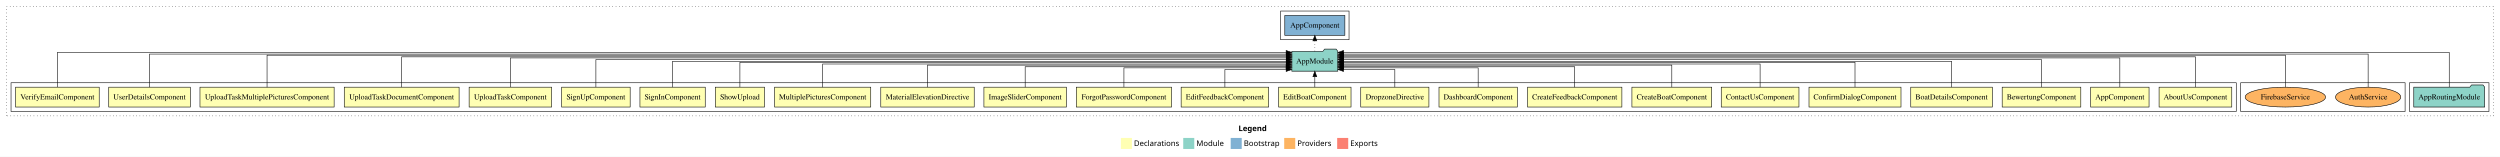
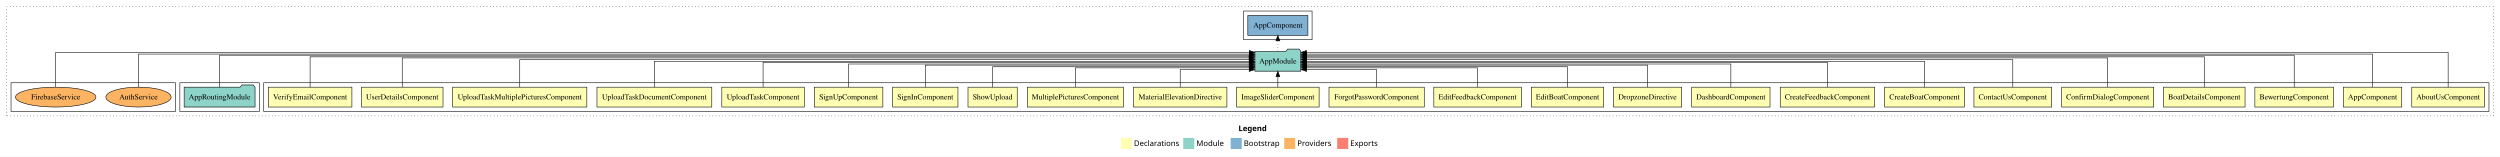
<svg xmlns="http://www.w3.org/2000/svg" width="4531pt" height="284pt" viewBox="0.00 0.00 4531.00 284.00">
  <g id="graph0" class="graph" transform="scale(1 1) rotate(0) translate(4 280)">
    <polygon fill="white" stroke="transparent" points="-4,4 -4,-280 4527,-280 4527,4 -4,4" />
    <text text-anchor="start" x="2240.51" y="-42.4" font-family="sans-serif" font-weight="bold" font-size="14.00">Legend</text>
    <polygon fill="#ffffb3" stroke="transparent" points="2027.5,-10 2027.5,-30 2047.5,-30 2047.5,-10 2027.5,-10" />
    <text text-anchor="start" x="2051.13" y="-15.4" font-family="sans-serif" font-size="14.00">  Declarations</text>
    <polygon fill="#8dd3c7" stroke="transparent" points="2140.5,-10 2140.5,-30 2160.5,-30 2160.5,-10 2140.5,-10" />
    <text text-anchor="start" x="2164.23" y="-15.4" font-family="sans-serif" font-size="14.00">  Module</text>
    <polygon fill="#80b1d3" stroke="transparent" points="2226.5,-10 2226.5,-30 2246.5,-30 2246.5,-10 2226.5,-10" />
    <text text-anchor="start" x="2250.28" y="-15.4" font-family="sans-serif" font-size="14.00">  Bootstrap</text>
    <polygon fill="#fdb462" stroke="transparent" points="2323.5,-10 2323.5,-30 2343.5,-30 2343.5,-10 2323.5,-10" />
    <text text-anchor="start" x="2347.17" y="-15.4" font-family="sans-serif" font-size="14.00">  Providers</text>
    <polygon fill="#fb8072" stroke="transparent" points="2419.5,-10 2419.5,-30 2439.5,-30 2439.5,-10 2419.5,-10" />
    <text text-anchor="start" x="2443.23" y="-15.4" font-family="sans-serif" font-size="14.00">  Exports</text>
    <g id="clust1" class="cluster">
      <polygon fill="none" stroke="black" stroke-dasharray="1,5" points="8,-70 8,-268 4515,-268 4515,-70 8,-70" />
    </g>
+     <g id="clust2" class="cluster">
+       <polygon fill="none" stroke="black" points="474,-78 474,-130 4507,-130 4507,-78 474,-78" />
+     </g>
+     <g id="clust29" class="cluster">
+       <polygon fill="none" stroke="black" points="2250,-208 2250,-260 2374,-260 2374,-208 2250,-208" />
+     </g>
    <g id="clust27" class="cluster">
-       <polygon fill="none" stroke="black" points="4363,-78 4363,-130 4507,-130 4507,-78 4363,-78" />
+       <polygon fill="none" stroke="black" points="322,-78 322,-130 466,-130 466,-78 322,-78" />
    </g>
    <g id="clust30" class="cluster">
-       <polygon fill="none" stroke="black" points="4057,-78 4057,-130 4355,-130 4355,-78 4057,-78" />
-     </g>
-     <g id="clust29" class="cluster">
-       <polygon fill="none" stroke="black" points="2317,-208 2317,-260 2441,-260 2441,-208 2317,-208" />
-     </g>
-     <g id="clust2" class="cluster">
-       <polygon fill="none" stroke="black" points="16,-78 16,-130 4049,-130 4049,-78 16,-78" />
+       <polygon fill="none" stroke="black" points="16,-78 16,-130 314,-130 314,-78 16,-78" />
    </g>
    <g id="node1" class="node">
-       <polygon fill="#ffffb3" stroke="black" points="4040.88,-122 3909.12,-122 3909.12,-86 4040.88,-86 4040.88,-122" />
-       <text text-anchor="middle" x="3975" y="-99.8" font-family="Times,serif" font-size="14.00">AboutUsComponent</text>
+       <polygon fill="#ffffb3" stroke="black" points="4498.88,-122 4367.12,-122 4367.12,-86 4498.88,-86 4498.88,-122" />
+       <text text-anchor="middle" x="4433" y="-99.8" font-family="Times,serif" font-size="14.00">AboutUsComponent</text>
    </g>
    <g id="node25" class="node">
-       <polygon fill="#8dd3c7" stroke="black" points="2420.66,-187 2417.66,-191 2396.66,-191 2393.66,-187 2337.34,-187 2337.34,-151 2420.66,-151 2420.66,-187" />
-       <text text-anchor="middle" x="2379" y="-164.8" font-family="Times,serif" font-size="14.00">AppModule</text>
+       <polygon fill="#8dd3c7" stroke="black" points="2353.66,-187 2350.66,-191 2329.66,-191 2326.66,-187 2270.34,-187 2270.34,-151 2353.66,-151 2353.66,-187" />
+       <text text-anchor="middle" x="2312" y="-164.8" font-family="Times,serif" font-size="14.00">AppModule</text>
    </g>
    <g id="edge1" class="edge">
-       <path fill="none" stroke="black" d="M3975,-122.04C3975,-143.66 3975,-177 3975,-177 3975,-177 2430.87,-177 2430.87,-177" />
-       <polygon fill="black" stroke="black" points="2430.87,-173.5 2420.87,-177 2430.87,-180.5 2430.87,-173.5" />
+       <path fill="none" stroke="black" d="M4433,-122.38C4433,-146.28 4433,-185 4433,-185 4433,-185 2363.89,-185 2363.89,-185" />
+       <polygon fill="black" stroke="black" points="2363.89,-181.5 2353.89,-185 2363.89,-188.5 2363.89,-181.5" />
    </g>
    <g id="node2" class="node">
-       <polygon fill="#ffffb3" stroke="black" points="3890.94,-122 3785.06,-122 3785.06,-86 3890.94,-86 3890.94,-122" />
-       <text text-anchor="middle" x="3838" y="-99.8" font-family="Times,serif" font-size="14.00">AppComponent</text>
+       <polygon fill="#ffffb3" stroke="black" points="4348.94,-122 4243.06,-122 4243.06,-86 4348.94,-86 4348.94,-122" />
+       <text text-anchor="middle" x="4296" y="-99.8" font-family="Times,serif" font-size="14.00">AppComponent</text>
    </g>
    <g id="edge2" class="edge">
-       <path fill="none" stroke="black" d="M3838,-122.28C3838,-143.32 3838,-175 3838,-175 3838,-175 2430.7,-175 2430.7,-175" />
-       <polygon fill="black" stroke="black" points="2430.7,-171.5 2420.7,-175 2430.7,-178.5 2430.7,-171.5" />
+       <path fill="none" stroke="black" d="M4296,-122.09C4296,-145.13 4296,-182 4296,-182 4296,-182 2363.9,-182 2363.9,-182" />
+       <polygon fill="black" stroke="black" points="2363.9,-178.5 2353.9,-182 2363.9,-185.5 2363.9,-178.5" />
    </g>
    <g id="node3" class="node">
-       <polygon fill="#ffffb3" stroke="black" points="3767.26,-122 3624.74,-122 3624.74,-86 3767.26,-86 3767.26,-122" />
-       <text text-anchor="middle" x="3696" y="-99.8" font-family="Times,serif" font-size="14.00">BewertungComponent</text>
+       <polygon fill="#ffffb3" stroke="black" points="4225.26,-122 4082.74,-122 4082.74,-86 4225.26,-86 4225.26,-122" />
+       <text text-anchor="middle" x="4154" y="-99.8" font-family="Times,serif" font-size="14.00">BewertungComponent</text>
    </g>
    <g id="edge3" class="edge">
-       <path fill="none" stroke="black" d="M3696,-122.22C3696,-142.37 3696,-172 3696,-172 3696,-172 2430.96,-172 2430.96,-172" />
-       <polygon fill="black" stroke="black" points="2430.96,-168.5 2420.96,-172 2430.96,-175.5 2430.96,-168.5" />
+       <path fill="none" stroke="black" d="M4154,-122.01C4154,-144.49 4154,-180 4154,-180 4154,-180 2363.93,-180 2363.93,-180" />
+       <polygon fill="black" stroke="black" points="2363.93,-176.5 2353.93,-180 2363.93,-183.5 2363.93,-176.5" />
    </g>
    <g id="node4" class="node">
-       <polygon fill="#ffffb3" stroke="black" points="3606.93,-122 3459.07,-122 3459.07,-86 3606.93,-86 3606.93,-122" />
-       <text text-anchor="middle" x="3533" y="-99.8" font-family="Times,serif" font-size="14.00">BoatDetailsComponent</text>
+       <polygon fill="#ffffb3" stroke="black" points="4064.93,-122 3917.07,-122 3917.07,-86 4064.93,-86 4064.93,-122" />
+       <text text-anchor="middle" x="3991" y="-99.8" font-family="Times,serif" font-size="14.00">BoatDetailsComponent</text>
    </g>
    <g id="edge4" class="edge">
-       <path fill="none" stroke="black" d="M3533,-122.11C3533,-141.34 3533,-169 3533,-169 3533,-169 2430.75,-169 2430.75,-169" />
-       <polygon fill="black" stroke="black" points="2430.75,-165.5 2420.75,-169 2430.75,-172.5 2430.75,-165.5" />
+       <path fill="none" stroke="black" d="M3991,-122.04C3991,-143.66 3991,-177 3991,-177 3991,-177 2363.92,-177 2363.92,-177" />
+       <polygon fill="black" stroke="black" points="2363.92,-173.5 2353.92,-177 2363.92,-180.5 2363.92,-173.5" />
    </g>
    <g id="node5" class="node">
-       <polygon fill="#ffffb3" stroke="black" points="3441.37,-122 3274.63,-122 3274.63,-86 3441.37,-86 3441.37,-122" />
-       <text text-anchor="middle" x="3358" y="-99.8" font-family="Times,serif" font-size="14.00">ConfirmDialogComponent</text>
+       <polygon fill="#ffffb3" stroke="black" points="3899.37,-122 3732.63,-122 3732.63,-86 3899.37,-86 3899.37,-122" />
+       <text text-anchor="middle" x="3816" y="-99.8" font-family="Times,serif" font-size="14.00">ConfirmDialogComponent</text>
    </g>
    <g id="edge5" class="edge">
-       <path fill="none" stroke="black" d="M3358,-122.22C3358,-140.83 3358,-167 3358,-167 3358,-167 2430.75,-167 2430.75,-167" />
-       <polygon fill="black" stroke="black" points="2430.75,-163.5 2420.75,-167 2430.75,-170.5 2430.75,-163.5" />
+       <path fill="none" stroke="black" d="M3816,-122.28C3816,-143.32 3816,-175 3816,-175 3816,-175 2363.8,-175 2363.8,-175" />
+       <polygon fill="black" stroke="black" points="2363.8,-171.5 2353.8,-175 2363.8,-178.5 2363.8,-171.5" />
    </g>
    <g id="node6" class="node">
-       <polygon fill="#ffffb3" stroke="black" points="3256.43,-122 3115.57,-122 3115.57,-86 3256.43,-86 3256.43,-122" />
-       <text text-anchor="middle" x="3186" y="-99.8" font-family="Times,serif" font-size="14.00">ContactUsComponent</text>
+       <polygon fill="#ffffb3" stroke="black" points="3714.43,-122 3573.57,-122 3573.57,-86 3714.43,-86 3714.43,-122" />
+       <text text-anchor="middle" x="3644" y="-99.8" font-family="Times,serif" font-size="14.00">ContactUsComponent</text>
    </g>
    <g id="edge6" class="edge">
-       <path fill="none" stroke="black" d="M3186,-122C3186,-139.68 3186,-164 3186,-164 3186,-164 2430.69,-164 2430.69,-164" />
-       <polygon fill="black" stroke="black" points="2430.69,-160.5 2420.69,-164 2430.69,-167.5 2430.69,-160.5" />
+       <path fill="none" stroke="black" d="M3644,-122.22C3644,-142.37 3644,-172 3644,-172 3644,-172 2363.69,-172 2363.69,-172" />
+       <polygon fill="black" stroke="black" points="2363.69,-168.5 2353.69,-172 2363.69,-175.5 2363.69,-168.5" />
    </g>
    <g id="node7" class="node">
-       <polygon fill="#ffffb3" stroke="black" points="3098.31,-122 2953.69,-122 2953.69,-86 3098.31,-86 3098.31,-122" />
-       <text text-anchor="middle" x="3026" y="-99.8" font-family="Times,serif" font-size="14.00">CreateBoatComponent</text>
+       <polygon fill="#ffffb3" stroke="black" points="3556.31,-122 3411.69,-122 3411.69,-86 3556.31,-86 3556.31,-122" />
+       <text text-anchor="middle" x="3484" y="-99.8" font-family="Times,serif" font-size="14.00">CreateBoatComponent</text>
    </g>
    <g id="edge7" class="edge">
-       <path fill="none" stroke="black" d="M3026,-122.03C3026,-139.06 3026,-162 3026,-162 3026,-162 2430.95,-162 2430.95,-162" />
-       <polygon fill="black" stroke="black" points="2430.95,-158.5 2420.95,-162 2430.95,-165.5 2430.95,-158.5" />
+       <path fill="none" stroke="black" d="M3484,-122.11C3484,-141.34 3484,-169 3484,-169 3484,-169 2363.71,-169 2363.71,-169" />
+       <polygon fill="black" stroke="black" points="2363.71,-165.5 2353.71,-169 2363.71,-172.5 2363.71,-165.5" />
    </g>
    <g id="node8" class="node">
-       <polygon fill="#ffffb3" stroke="black" points="2935.51,-122 2764.49,-122 2764.49,-86 2935.51,-86 2935.51,-122" />
-       <text text-anchor="middle" x="2850" y="-99.8" font-family="Times,serif" font-size="14.00">CreateFeedbackComponent</text>
+       <polygon fill="#ffffb3" stroke="black" points="3393.51,-122 3222.49,-122 3222.49,-86 3393.51,-86 3393.51,-122" />
+       <text text-anchor="middle" x="3308" y="-99.8" font-family="Times,serif" font-size="14.00">CreateFeedbackComponent</text>
    </g>
    <g id="edge8" class="edge">
-       <path fill="none" stroke="black" d="M2850,-122.01C2850,-138.05 2850,-159 2850,-159 2850,-159 2430.8,-159 2430.8,-159" />
-       <polygon fill="black" stroke="black" points="2430.8,-155.5 2420.8,-159 2430.8,-162.5 2430.8,-155.5" />
+       <path fill="none" stroke="black" d="M3308,-122.22C3308,-140.83 3308,-167 3308,-167 3308,-167 2363.84,-167 2363.84,-167" />
+       <polygon fill="black" stroke="black" points="2363.84,-163.5 2353.84,-167 2363.84,-170.5 2363.84,-163.5" />
    </g>
    <g id="node9" class="node">
-       <polygon fill="#ffffb3" stroke="black" points="2745.97,-122 2604.03,-122 2604.03,-86 2745.97,-86 2745.97,-122" />
-       <text text-anchor="middle" x="2675" y="-99.8" font-family="Times,serif" font-size="14.00">DashboardComponent</text>
+       <polygon fill="#ffffb3" stroke="black" points="3203.97,-122 3062.03,-122 3062.03,-86 3203.97,-86 3203.97,-122" />
+       <text text-anchor="middle" x="3133" y="-99.8" font-family="Times,serif" font-size="14.00">DashboardComponent</text>
    </g>
    <g id="edge9" class="edge">
-       <path fill="none" stroke="black" d="M2675,-122.24C2675,-137.57 2675,-157 2675,-157 2675,-157 2430.78,-157 2430.78,-157" />
-       <polygon fill="black" stroke="black" points="2430.78,-153.5 2420.78,-157 2430.78,-160.5 2430.78,-153.5" />
+       <path fill="none" stroke="black" d="M3133,-122C3133,-139.68 3133,-164 3133,-164 3133,-164 2363.84,-164 2363.84,-164" />
+       <polygon fill="black" stroke="black" points="2363.84,-160.5 2353.84,-164 2363.84,-167.5 2363.84,-160.5" />
    </g>
    <g id="node10" class="node">
-       <polygon fill="#ffffb3" stroke="black" points="2585.78,-122 2462.22,-122 2462.22,-86 2585.78,-86 2585.78,-122" />
-       <text text-anchor="middle" x="2524" y="-99.8" font-family="Times,serif" font-size="14.00">DropzoneDirective</text>
+       <polygon fill="#ffffb3" stroke="black" points="3043.78,-122 2920.22,-122 2920.22,-86 3043.78,-86 3043.78,-122" />
+       <text text-anchor="middle" x="2982" y="-99.8" font-family="Times,serif" font-size="14.00">DropzoneDirective</text>
    </g>
    <g id="edge10" class="edge">
-       <path fill="none" stroke="black" d="M2524,-122.05C2524,-136.37 2524,-154 2524,-154 2524,-154 2430.94,-154 2430.94,-154" />
-       <polygon fill="black" stroke="black" points="2430.94,-150.5 2420.94,-154 2430.94,-157.5 2430.94,-150.5" />
+       <path fill="none" stroke="black" d="M2982,-122.03C2982,-139.06 2982,-162 2982,-162 2982,-162 2363.66,-162 2363.66,-162" />
+       <polygon fill="black" stroke="black" points="2363.66,-158.5 2353.66,-162 2363.66,-165.5 2363.66,-158.5" />
    </g>
    <g id="node11" class="node">
-       <polygon fill="#ffffb3" stroke="black" points="2444.61,-122 2313.39,-122 2313.39,-86 2444.61,-86 2444.61,-122" />
-       <text text-anchor="middle" x="2379" y="-99.8" font-family="Times,serif" font-size="14.00">EditBoatComponent</text>
+       <polygon fill="#ffffb3" stroke="black" points="2902.61,-122 2771.39,-122 2771.39,-86 2902.61,-86 2902.61,-122" />
+       <text text-anchor="middle" x="2837" y="-99.8" font-family="Times,serif" font-size="14.00">EditBoatComponent</text>
    </g>
    <g id="edge11" class="edge">
-       <path fill="none" stroke="black" d="M2379,-122.11C2379,-122.11 2379,-140.99 2379,-140.99" />
-       <polygon fill="black" stroke="black" points="2375.5,-140.99 2379,-150.99 2382.5,-140.99 2375.5,-140.99" />
+       <path fill="none" stroke="black" d="M2837,-122.01C2837,-138.05 2837,-159 2837,-159 2837,-159 2364.08,-159 2364.08,-159" />
+       <polygon fill="black" stroke="black" points="2364.08,-155.5 2354.08,-159 2364.08,-162.5 2364.08,-155.5" />
    </g>
    <g id="node12" class="node">
-       <polygon fill="#ffffb3" stroke="black" points="2295.31,-122 2136.69,-122 2136.69,-86 2295.31,-86 2295.31,-122" />
-       <text text-anchor="middle" x="2216" y="-99.8" font-family="Times,serif" font-size="14.00">EditFeedbackComponent</text>
+       <polygon fill="#ffffb3" stroke="black" points="2753.31,-122 2594.69,-122 2594.69,-86 2753.31,-86 2753.31,-122" />
+       <text text-anchor="middle" x="2674" y="-99.8" font-family="Times,serif" font-size="14.00">EditFeedbackComponent</text>
    </g>
    <g id="edge12" class="edge">
-       <path fill="none" stroke="black" d="M2216,-122.05C2216,-136.37 2216,-154 2216,-154 2216,-154 2327.02,-154 2327.02,-154" />
-       <polygon fill="black" stroke="black" points="2327.02,-157.5 2337.02,-154 2327.02,-150.5 2327.02,-157.5" />
+       <path fill="none" stroke="black" d="M2674,-122.24C2674,-137.57 2674,-157 2674,-157 2674,-157 2363.88,-157 2363.88,-157" />
+       <polygon fill="black" stroke="black" points="2363.88,-153.5 2353.88,-157 2363.88,-160.5 2363.88,-153.5" />
    </g>
    <g id="node13" class="node">
-       <polygon fill="#ffffb3" stroke="black" points="2119.32,-122 1946.68,-122 1946.68,-86 2119.32,-86 2119.32,-122" />
-       <text text-anchor="middle" x="2033" y="-99.8" font-family="Times,serif" font-size="14.00">ForgotPasswordComponent</text>
+       <polygon fill="#ffffb3" stroke="black" points="2577.32,-122 2404.68,-122 2404.68,-86 2577.32,-86 2577.32,-122" />
+       <text text-anchor="middle" x="2491" y="-99.8" font-family="Times,serif" font-size="14.00">ForgotPasswordComponent</text>
    </g>
    <g id="edge13" class="edge">
-       <path fill="none" stroke="black" d="M2033,-122.24C2033,-137.57 2033,-157 2033,-157 2033,-157 2327.26,-157 2327.26,-157" />
-       <polygon fill="black" stroke="black" points="2327.26,-160.5 2337.26,-157 2327.26,-153.5 2327.26,-160.5" />
+       <path fill="none" stroke="black" d="M2491,-122.05C2491,-136.37 2491,-154 2491,-154 2491,-154 2363.97,-154 2363.97,-154" />
+       <polygon fill="black" stroke="black" points="2363.97,-150.5 2353.97,-154 2363.97,-157.5 2363.97,-150.5" />
    </g>
    <g id="node14" class="node">
-       <polygon fill="#ffffb3" stroke="black" points="1928.75,-122 1779.25,-122 1779.25,-86 1928.75,-86 1928.75,-122" />
-       <text text-anchor="middle" x="1854" y="-99.8" font-family="Times,serif" font-size="14.00">ImageSliderComponent</text>
+       <polygon fill="#ffffb3" stroke="black" points="2386.75,-122 2237.25,-122 2237.25,-86 2386.75,-86 2386.75,-122" />
+       <text text-anchor="middle" x="2312" y="-99.8" font-family="Times,serif" font-size="14.00">ImageSliderComponent</text>
    </g>
    <g id="edge14" class="edge">
-       <path fill="none" stroke="black" d="M1854,-122.01C1854,-138.05 1854,-159 1854,-159 1854,-159 2326.92,-159 2326.92,-159" />
-       <polygon fill="black" stroke="black" points="2326.92,-162.5 2336.92,-159 2326.92,-155.5 2326.92,-162.5" />
+       <path fill="none" stroke="black" d="M2312,-122.11C2312,-122.11 2312,-140.99 2312,-140.99" />
+       <polygon fill="black" stroke="black" points="2308.5,-140.99 2312,-150.99 2315.5,-140.99 2308.5,-140.99" />
    </g>
    <g id="node15" class="node">
-       <polygon fill="#ffffb3" stroke="black" points="1761.66,-122 1592.34,-122 1592.34,-86 1761.66,-86 1761.66,-122" />
-       <text text-anchor="middle" x="1677" y="-99.8" font-family="Times,serif" font-size="14.00">MaterialElevationDirective</text>
+       <polygon fill="#ffffb3" stroke="black" points="2219.66,-122 2050.34,-122 2050.34,-86 2219.66,-86 2219.66,-122" />
+       <text text-anchor="middle" x="2135" y="-99.8" font-family="Times,serif" font-size="14.00">MaterialElevationDirective</text>
    </g>
    <g id="edge15" class="edge">
-       <path fill="none" stroke="black" d="M1677,-122.03C1677,-139.06 1677,-162 1677,-162 1677,-162 2327.19,-162 2327.19,-162" />
-       <polygon fill="black" stroke="black" points="2327.19,-165.5 2337.19,-162 2327.19,-158.5 2327.19,-165.5" />
+       <path fill="none" stroke="black" d="M2135,-122.05C2135,-136.37 2135,-154 2135,-154 2135,-154 2260.05,-154 2260.05,-154" />
+       <polygon fill="black" stroke="black" points="2260.05,-157.5 2270.05,-154 2260.05,-150.5 2260.05,-157.5" />
    </g>
    <g id="node16" class="node">
-       <polygon fill="#ffffb3" stroke="black" points="1574.15,-122 1399.85,-122 1399.85,-86 1574.15,-86 1574.15,-122" />
-       <text text-anchor="middle" x="1487" y="-99.8" font-family="Times,serif" font-size="14.00">MultiplePicturesComponent</text>
+       <polygon fill="#ffffb3" stroke="black" points="2032.15,-122 1857.85,-122 1857.85,-86 2032.15,-86 2032.15,-122" />
+       <text text-anchor="middle" x="1945" y="-99.8" font-family="Times,serif" font-size="14.00">MultiplePicturesComponent</text>
    </g>
    <g id="edge16" class="edge">
-       <path fill="none" stroke="black" d="M1487,-122C1487,-139.68 1487,-164 1487,-164 1487,-164 2327.17,-164 2327.17,-164" />
-       <polygon fill="black" stroke="black" points="2327.17,-167.5 2337.17,-164 2327.17,-160.5 2327.17,-167.5" />
+       <path fill="none" stroke="black" d="M1945,-122.24C1945,-137.57 1945,-157 1945,-157 1945,-157 2260.26,-157 2260.26,-157" />
+       <polygon fill="black" stroke="black" points="2260.26,-160.5 2270.26,-157 2260.26,-153.5 2260.26,-160.5" />
    </g>
    <g id="node17" class="node">
-       <polygon fill="#ffffb3" stroke="black" points="1381.6,-122 1292.4,-122 1292.4,-86 1381.6,-86 1381.6,-122" />
-       <text text-anchor="middle" x="1337" y="-99.8" font-family="Times,serif" font-size="14.00">ShowUpload</text>
+       <polygon fill="#ffffb3" stroke="black" points="1839.6,-122 1750.4,-122 1750.4,-86 1839.6,-86 1839.6,-122" />
+       <text text-anchor="middle" x="1795" y="-99.8" font-family="Times,serif" font-size="14.00">ShowUpload</text>
    </g>
    <g id="edge17" class="edge">
-       <path fill="none" stroke="black" d="M1337,-122.22C1337,-140.83 1337,-167 1337,-167 1337,-167 2327.19,-167 2327.19,-167" />
-       <polygon fill="black" stroke="black" points="2327.19,-170.5 2337.19,-167 2327.19,-163.5 2327.19,-170.5" />
+       <path fill="none" stroke="black" d="M1795,-122.01C1795,-138.05 1795,-159 1795,-159 1795,-159 2260.13,-159 2260.13,-159" />
+       <polygon fill="black" stroke="black" points="2260.13,-162.5 2270.13,-159 2260.13,-155.5 2260.13,-162.5" />
    </g>
    <g id="node18" class="node">
-       <polygon fill="#ffffb3" stroke="black" points="1274.17,-122 1155.83,-122 1155.83,-86 1274.17,-86 1274.17,-122" />
-       <text text-anchor="middle" x="1215" y="-99.8" font-family="Times,serif" font-size="14.00">SignInComponent</text>
+       <polygon fill="#ffffb3" stroke="black" points="1732.17,-122 1613.83,-122 1613.83,-86 1732.17,-86 1732.17,-122" />
+       <text text-anchor="middle" x="1673" y="-99.8" font-family="Times,serif" font-size="14.00">SignInComponent</text>
    </g>
    <g id="edge18" class="edge">
-       <path fill="none" stroke="black" d="M1215,-122.11C1215,-141.34 1215,-169 1215,-169 1215,-169 2327.23,-169 2327.23,-169" />
-       <polygon fill="black" stroke="black" points="2327.23,-172.5 2337.23,-169 2327.23,-165.5 2327.23,-172.5" />
+       <path fill="none" stroke="black" d="M1673,-122.03C1673,-139.06 1673,-162 1673,-162 1673,-162 2260.07,-162 2260.07,-162" />
+       <polygon fill="black" stroke="black" points="2260.07,-165.5 2270.07,-162 2260.07,-158.5 2260.07,-165.5" />
    </g>
    <g id="node19" class="node">
-       <polygon fill="#ffffb3" stroke="black" points="1138.11,-122 1013.89,-122 1013.89,-86 1138.11,-86 1138.11,-122" />
-       <text text-anchor="middle" x="1076" y="-99.8" font-family="Times,serif" font-size="14.00">SignUpComponent</text>
+       <polygon fill="#ffffb3" stroke="black" points="1596.11,-122 1471.89,-122 1471.89,-86 1596.11,-86 1596.11,-122" />
+       <text text-anchor="middle" x="1534" y="-99.8" font-family="Times,serif" font-size="14.00">SignUpComponent</text>
    </g>
    <g id="edge19" class="edge">
-       <path fill="none" stroke="black" d="M1076,-122.22C1076,-142.37 1076,-172 1076,-172 1076,-172 2327.12,-172 2327.12,-172" />
-       <polygon fill="black" stroke="black" points="2327.12,-175.5 2337.12,-172 2327.12,-168.5 2327.12,-175.5" />
+       <path fill="none" stroke="black" d="M1534,-122C1534,-139.68 1534,-164 1534,-164 1534,-164 2260.17,-164 2260.17,-164" />
+       <polygon fill="black" stroke="black" points="2260.17,-167.5 2270.17,-164 2260.17,-160.5 2260.17,-167.5" />
    </g>
    <g id="node20" class="node">
-       <polygon fill="#ffffb3" stroke="black" points="995.76,-122 846.24,-122 846.24,-86 995.76,-86 995.76,-122" />
-       <text text-anchor="middle" x="921" y="-99.8" font-family="Times,serif" font-size="14.00">UploadTaskComponent</text>
+       <polygon fill="#ffffb3" stroke="black" points="1453.76,-122 1304.24,-122 1304.24,-86 1453.76,-86 1453.76,-122" />
+       <text text-anchor="middle" x="1379" y="-99.8" font-family="Times,serif" font-size="14.00">UploadTaskComponent</text>
    </g>
    <g id="edge20" class="edge">
-       <path fill="none" stroke="black" d="M921,-122.28C921,-143.32 921,-175 921,-175 921,-175 2327.33,-175 2327.33,-175" />
-       <polygon fill="black" stroke="black" points="2327.33,-178.5 2337.33,-175 2327.33,-171.5 2327.33,-178.5" />
+       <path fill="none" stroke="black" d="M1379,-122.22C1379,-140.83 1379,-167 1379,-167 1379,-167 2260.1,-167 2260.1,-167" />
+       <polygon fill="black" stroke="black" points="2260.1,-170.5 2270.1,-167 2260.1,-163.5 2260.1,-170.5" />
    </g>
    <g id="node21" class="node">
-       <polygon fill="#ffffb3" stroke="black" points="828.07,-122 619.93,-122 619.93,-86 828.07,-86 828.07,-122" />
-       <text text-anchor="middle" x="724" y="-99.8" font-family="Times,serif" font-size="14.00">UploadTaskDocumentComponent</text>
+       <polygon fill="#ffffb3" stroke="black" points="1286.07,-122 1077.93,-122 1077.93,-86 1286.07,-86 1286.07,-122" />
+       <text text-anchor="middle" x="1182" y="-99.8" font-family="Times,serif" font-size="14.00">UploadTaskDocumentComponent</text>
    </g>
    <g id="edge21" class="edge">
-       <path fill="none" stroke="black" d="M724,-122.04C724,-143.66 724,-177 724,-177 724,-177 2327.26,-177 2327.26,-177" />
-       <polygon fill="black" stroke="black" points="2327.26,-180.5 2337.26,-177 2327.26,-173.5 2327.26,-180.5" />
+       <path fill="none" stroke="black" d="M1182,-122.11C1182,-141.34 1182,-169 1182,-169 1182,-169 2260.1,-169 2260.1,-169" />
+       <polygon fill="black" stroke="black" points="2260.1,-172.5 2270.1,-169 2260.1,-165.5 2260.1,-172.5" />
    </g>
    <g id="node22" class="node">
-       <polygon fill="#ffffb3" stroke="black" points="601.58,-122 358.42,-122 358.42,-86 601.58,-86 601.58,-122" />
-       <text text-anchor="middle" x="480" y="-99.8" font-family="Times,serif" font-size="14.00">UploadTaskMultiplePicturesComponent</text>
+       <polygon fill="#ffffb3" stroke="black" points="1059.58,-122 816.42,-122 816.42,-86 1059.58,-86 1059.58,-122" />
+       <text text-anchor="middle" x="938" y="-99.8" font-family="Times,serif" font-size="14.00">UploadTaskMultiplePicturesComponent</text>
    </g>
    <g id="edge22" class="edge">
-       <path fill="none" stroke="black" d="M480,-122.01C480,-144.49 480,-180 480,-180 480,-180 2327.12,-180 2327.12,-180" />
-       <polygon fill="black" stroke="black" points="2327.12,-183.5 2337.12,-180 2327.12,-176.5 2327.12,-183.5" />
+       <path fill="none" stroke="black" d="M938,-122.22C938,-142.37 938,-172 938,-172 938,-172 2260.13,-172 2260.13,-172" />
+       <polygon fill="black" stroke="black" points="2260.13,-175.5 2270.13,-172 2260.13,-168.5 2260.13,-175.5" />
    </g>
    <g id="node23" class="node">
-       <polygon fill="#ffffb3" stroke="black" points="340.91,-122 193.09,-122 193.09,-86 340.91,-86 340.91,-122" />
-       <text text-anchor="middle" x="267" y="-99.8" font-family="Times,serif" font-size="14.00">UserDetailsComponent</text>
+       <polygon fill="#ffffb3" stroke="black" points="798.91,-122 651.09,-122 651.09,-86 798.91,-86 798.91,-122" />
+       <text text-anchor="middle" x="725" y="-99.8" font-family="Times,serif" font-size="14.00">UserDetailsComponent</text>
    </g>
    <g id="edge23" class="edge">
-       <path fill="none" stroke="black" d="M267,-122.09C267,-145.13 267,-182 267,-182 267,-182 2327.29,-182 2327.29,-182" />
-       <polygon fill="black" stroke="black" points="2327.29,-185.5 2337.29,-182 2327.29,-178.5 2327.29,-185.5" />
+       <path fill="none" stroke="black" d="M725,-122.28C725,-143.32 725,-175 725,-175 725,-175 2259.96,-175 2259.96,-175" />
+       <polygon fill="black" stroke="black" points="2259.96,-178.5 2269.96,-175 2259.96,-171.5 2259.96,-178.5" />
    </g>
    <g id="node24" class="node">
-       <polygon fill="#ffffb3" stroke="black" points="175.8,-122 24.2,-122 24.2,-86 175.8,-86 175.8,-122" />
-       <text text-anchor="middle" x="100" y="-99.8" font-family="Times,serif" font-size="14.00">VerifyEmailComponent</text>
+       <polygon fill="#ffffb3" stroke="black" points="633.8,-122 482.2,-122 482.2,-86 633.8,-86 633.8,-122" />
+       <text text-anchor="middle" x="558" y="-99.8" font-family="Times,serif" font-size="14.00">VerifyEmailComponent</text>
    </g>
    <g id="edge24" class="edge">
-       <path fill="none" stroke="black" d="M100,-122.38C100,-146.28 100,-185 100,-185 100,-185 2327.01,-185 2327.01,-185" />
-       <polygon fill="black" stroke="black" points="2327.01,-188.5 2337.01,-185 2327,-181.5 2327.01,-188.5" />
+       <path fill="none" stroke="black" d="M558,-122.04C558,-143.66 558,-177 558,-177 558,-177 2259.94,-177 2259.94,-177" />
+       <polygon fill="black" stroke="black" points="2259.94,-180.5 2269.94,-177 2259.94,-173.5 2259.94,-180.5" />
    </g>
    <g id="node27" class="node">
-       <polygon fill="#80b1d3" stroke="black" points="2433.44,-252 2324.56,-252 2324.56,-216 2433.44,-216 2433.44,-252" />
-       <text text-anchor="middle" x="2379" y="-229.8" font-family="Times,serif" font-size="14.00">AppComponent </text>
+       <polygon fill="#80b1d3" stroke="black" points="2366.44,-252 2257.56,-252 2257.56,-216 2366.44,-216 2366.44,-252" />
+       <text text-anchor="middle" x="2312" y="-229.8" font-family="Times,serif" font-size="14.00">AppComponent </text>
    </g>
    <g id="edge26" class="edge">
-       <path fill="none" stroke="black" stroke-dasharray="1,5" d="M2379,-187.11C2379,-187.11 2379,-205.99 2379,-205.99" />
-       <polygon fill="black" stroke="black" points="2375.5,-205.99 2379,-215.99 2382.5,-205.99 2375.5,-205.99" />
+       <path fill="none" stroke="black" stroke-dasharray="1,5" d="M2312,-187.11C2312,-187.11 2312,-205.99 2312,-205.99" />
+       <polygon fill="black" stroke="black" points="2308.5,-205.99 2312,-215.99 2315.5,-205.99 2308.5,-205.99" />
    </g>
    <g id="node26" class="node">
-       <polygon fill="#8dd3c7" stroke="black" points="4499.27,-122 4496.27,-126 4475.27,-126 4472.27,-122 4370.73,-122 4370.73,-86 4499.27,-86 4499.27,-122" />
-       <text text-anchor="middle" x="4435" y="-99.8" font-family="Times,serif" font-size="14.00">AppRoutingModule</text>
+       <polygon fill="#8dd3c7" stroke="black" points="458.27,-122 455.27,-126 434.27,-126 431.27,-122 329.73,-122 329.73,-86 458.27,-86 458.27,-122" />
+       <text text-anchor="middle" x="394" y="-99.8" font-family="Times,serif" font-size="14.00">AppRoutingModule</text>
    </g>
    <g id="edge25" class="edge">
-       <path fill="none" stroke="black" d="M4435,-122.38C4435,-146.28 4435,-185 4435,-185 4435,-185 2431,-185 2431,-185" />
-       <polygon fill="black" stroke="black" points="2431,-181.5 2421,-185 2431,-188.5 2431,-181.5" />
+       <path fill="none" stroke="black" d="M394,-122.01C394,-144.49 394,-180 394,-180 394,-180 2260.16,-180 2260.16,-180" />
+       <polygon fill="black" stroke="black" points="2260.16,-183.5 2270.16,-180 2260.16,-176.5 2260.16,-183.5" />
    </g>
    <g id="node28" class="node">
-       <ellipse fill="#fdb462" stroke="black" cx="4288" cy="-104" rx="59.11" ry="18" />
-       <text text-anchor="middle" x="4288" y="-99.8" font-family="Times,serif" font-size="14.00">AuthService</text>
+       <ellipse fill="#fdb462" stroke="black" cx="247" cy="-104" rx="59.11" ry="18" />
+       <text text-anchor="middle" x="247" y="-99.8" font-family="Times,serif" font-size="14.00">AuthService</text>
    </g>
    <g id="edge27" class="edge">
-       <path fill="none" stroke="black" d="M4288,-122.09C4288,-145.13 4288,-182 4288,-182 4288,-182 2431.1,-182 2431.1,-182" />
-       <polygon fill="black" stroke="black" points="2431.1,-178.5 2421.1,-182 2431.1,-185.5 2431.1,-178.5" />
+       <path fill="none" stroke="black" d="M247,-122.09C247,-145.13 247,-182 247,-182 247,-182 2260.28,-182 2260.28,-182" />
+       <polygon fill="black" stroke="black" points="2260.28,-185.5 2270.28,-182 2260.28,-178.5 2260.28,-185.5" />
    </g>
    <g id="node29" class="node">
-       <ellipse fill="#fdb462" stroke="black" cx="4138" cy="-104" rx="72.91" ry="18" />
-       <text text-anchor="middle" x="4138" y="-99.8" font-family="Times,serif" font-size="14.00">FirebaseService</text>
+       <ellipse fill="#fdb462" stroke="black" cx="97" cy="-104" rx="72.91" ry="18" />
+       <text text-anchor="middle" x="97" y="-99.8" font-family="Times,serif" font-size="14.00">FirebaseService</text>
    </g>
    <g id="edge28" class="edge">
-       <path fill="none" stroke="black" d="M4138,-122.01C4138,-144.49 4138,-180 4138,-180 4138,-180 2430.75,-180 2430.75,-180" />
-       <polygon fill="black" stroke="black" points="2430.75,-176.5 2420.75,-180 2430.75,-183.5 2430.75,-176.5" />
+       <path fill="none" stroke="black" d="M97,-122.38C97,-146.28 97,-185 97,-185 97,-185 2260.22,-185 2260.22,-185" />
+       <polygon fill="black" stroke="black" points="2260.22,-188.5 2270.22,-185 2260.22,-181.5 2260.22,-188.5" />
    </g>
  </g>
</svg>
